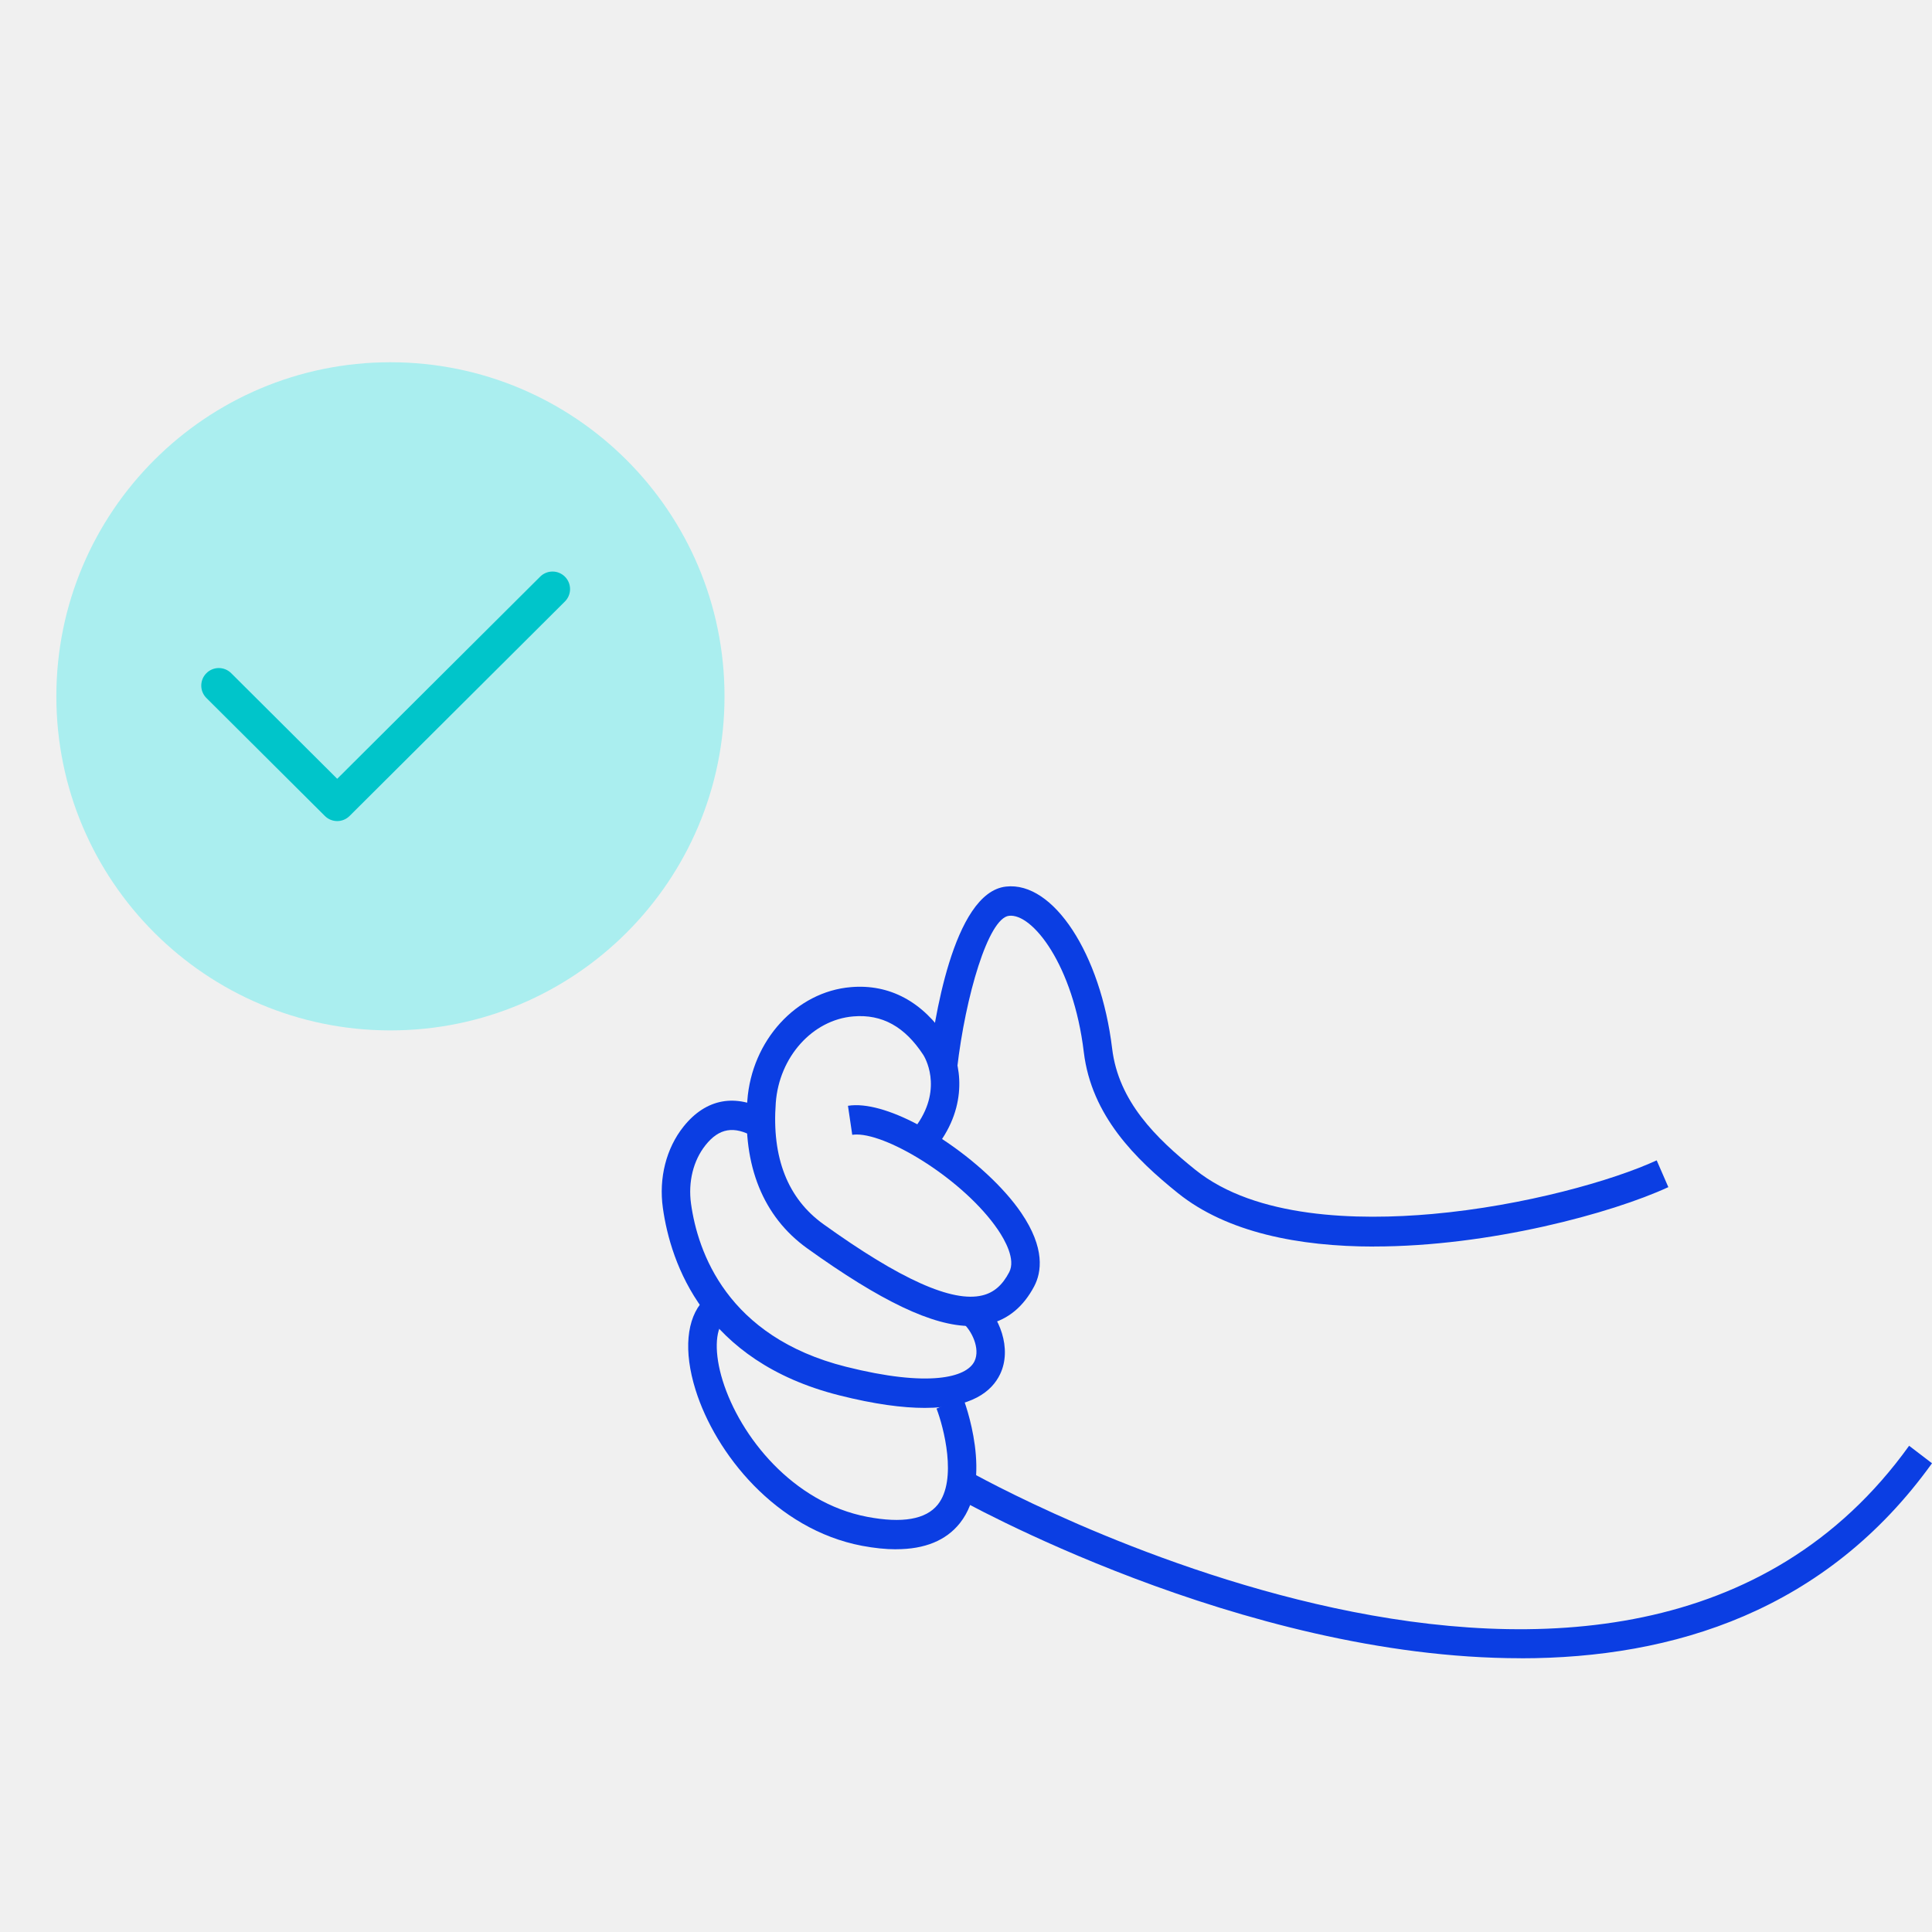
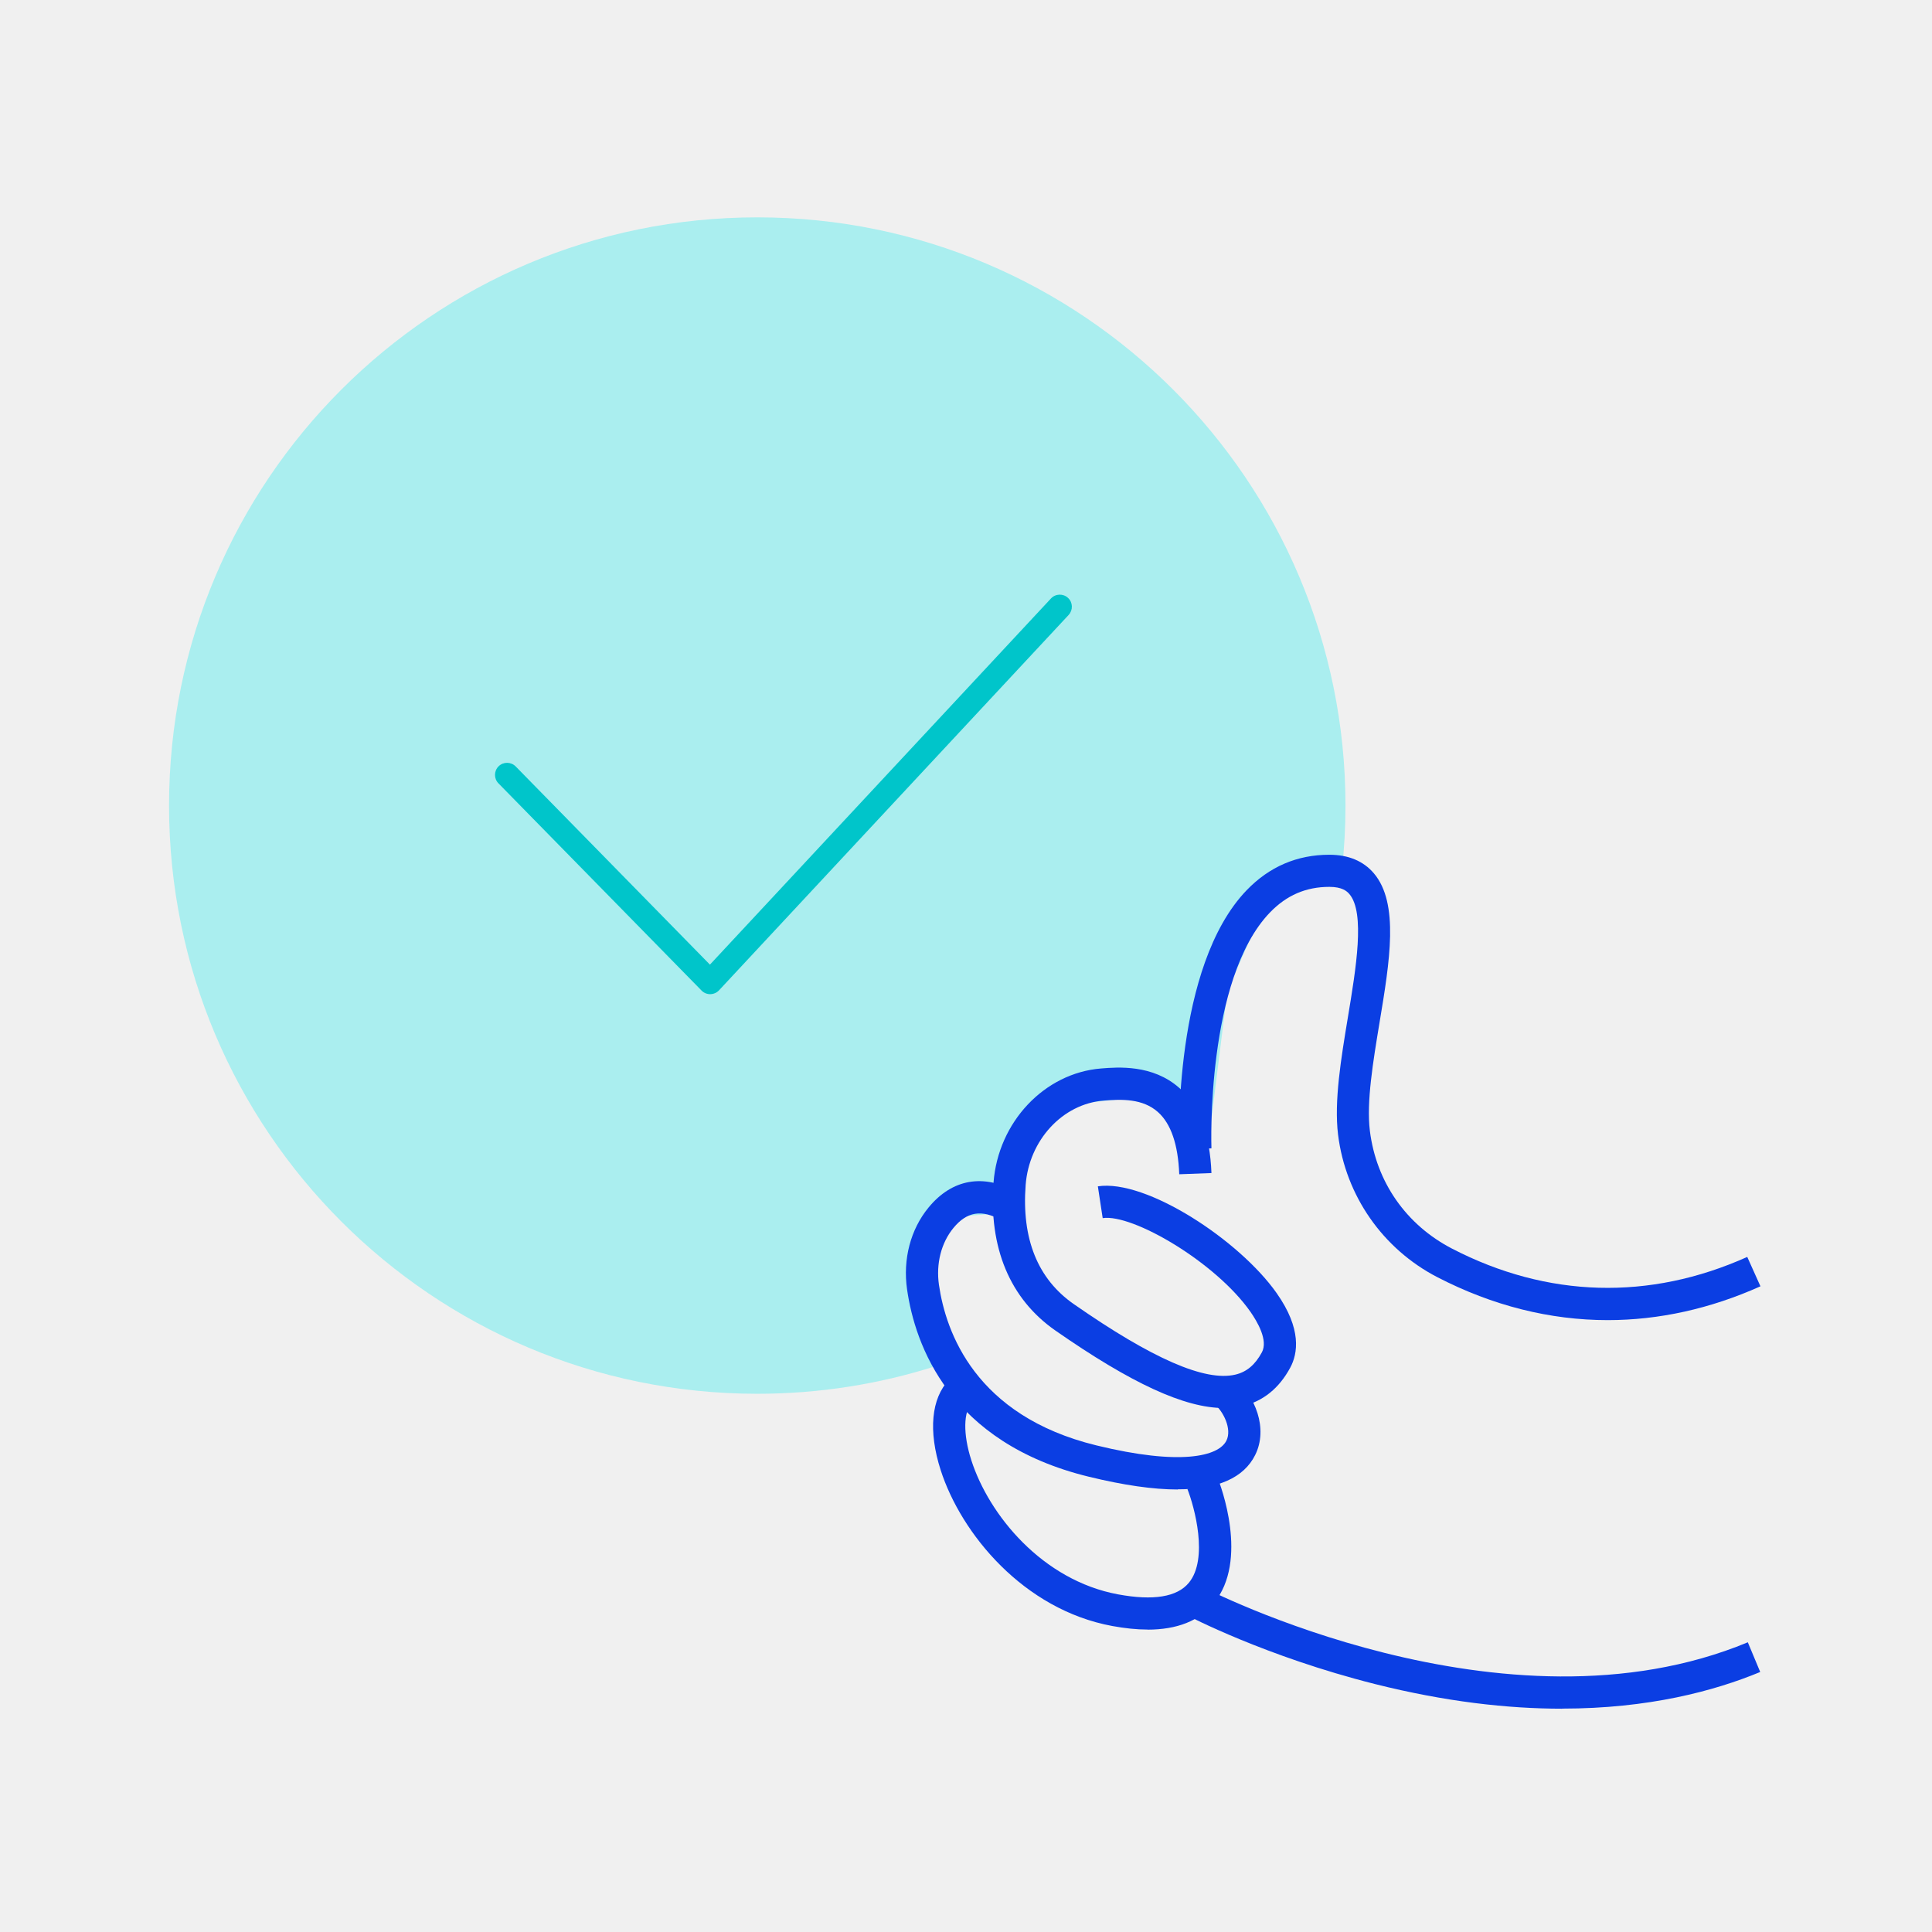
- <svg xmlns="http://www.w3.org/2000/svg" fill="none" viewBox="0 0 124 124">
-   <g clip-path="url(#clip0_9323_4689)">
-     <path d="M57.522 99.433C59.352 99.433 60.721 98.873 61.608 97.758C63.815 94.983 61.892 89.918 61.806 89.706L60.108 90.406C60.562 91.581 61.457 94.979 60.19 96.567C59.43 97.518 57.91 97.782 55.661 97.354C50.873 96.442 47.496 92.185 46.384 88.615C45.849 86.899 45.88 85.392 46.461 84.772L45.143 83.465C44.054 84.633 43.868 86.719 44.639 89.194C45.911 93.284 49.799 98.162 55.328 99.213C56.119 99.361 56.848 99.437 57.518 99.437L57.522 99.433Z" fill="#0B3EE3" />
-     <path d="M59.348 90.362C62.372 90.362 63.659 89.298 64.186 88.203C64.977 86.56 64.144 84.441 62.919 83.417L61.767 84.885C62.356 85.372 62.934 86.552 62.547 87.363C62.042 88.415 59.608 89.058 54.289 87.719C46.647 85.796 44.782 80.339 44.352 77.26C44.158 75.857 44.495 74.49 45.279 73.502C46.151 72.403 47.112 72.239 48.4 72.975L49.287 71.328C47.233 70.152 45.31 70.5 43.867 72.311C42.759 73.702 42.274 75.609 42.545 77.532C43.042 81.082 45.174 87.363 53.858 89.554C56.138 90.13 57.937 90.362 59.352 90.362H59.348Z" fill="#0B3EE3" />
-     <path d="M62.306 85.112C62.717 85.112 63.105 85.069 63.469 84.977C64.713 84.673 65.691 83.857 66.377 82.558C66.85 81.658 67.09 80.111 65.543 77.84C64.427 76.201 62.5 74.438 60.464 73.103C62.255 70.388 61.503 67.757 60.775 66.658C59.228 64.291 57.095 63.144 54.614 63.356C51.109 63.648 48.248 66.778 47.965 70.636C47.655 74.814 48.985 78.092 51.799 80.115C56.545 83.521 59.863 85.108 62.31 85.108L62.306 85.112ZM54.982 72.815C57.103 72.815 61.903 75.781 64.047 78.924C64.5 79.591 65.202 80.835 64.772 81.654C64.334 82.49 63.787 82.962 63.05 83.141C61.123 83.613 57.789 82.118 52.846 78.568C50.559 76.925 49.528 74.306 49.791 70.78C50.008 67.837 52.148 65.455 54.765 65.235C56.618 65.079 58.076 65.894 59.266 67.717C59.321 67.805 60.538 69.772 58.875 72.159C57.212 71.284 55.599 70.784 54.424 70.972L54.699 72.835C54.788 72.823 54.885 72.815 54.986 72.815H54.982Z" fill="#0B3EE3" />
-     <path d="M88.19 80.003C95.599 80.003 103.461 77.864 107.078 76.193L106.33 74.474C103.542 75.761 97.847 77.388 91.931 77.916C87.131 78.344 80.595 78.2 76.722 75.082C74.186 73.043 71.786 70.688 71.379 67.293C70.647 61.229 67.607 56.555 64.564 56.903C61.148 57.283 59.911 65.754 59.613 68.341L61.431 68.565C61.962 63.959 63.428 58.926 64.761 58.778C66.258 58.606 68.89 61.936 69.561 67.529C70.053 71.615 72.887 74.394 75.597 76.573C78.742 79.103 83.371 80.007 88.194 80.007L88.19 80.003Z" fill="#0B3EE3" />
-     <path d="M97.598 106.433C107.43 106.433 117.211 103.371 124 93.916L122.531 92.793C104.282 118.191 62.547 94.632 62.128 94.392L61.236 96.039C61.515 96.199 79.632 106.429 97.598 106.429V106.433Z" fill="#0B3EE3" />
-   </g>
-   <circle cx="25.059" cy="44.692" r="21.442" fill="#AAEEEF" />
-   <path fill-rule="evenodd" clip-rule="evenodd" d="M36.26 37.015C36.698 37.455 36.697 38.168 36.256 38.606L22.437 52.37C21.998 52.808 21.289 52.808 20.85 52.37L13.249 44.8C12.809 44.362 12.807 43.649 13.246 43.209C13.684 42.768 14.396 42.767 14.837 43.205L21.643 49.985L34.669 37.011C35.109 36.573 35.821 36.574 36.26 37.015Z" fill="#00C5CA" />
-   <defs>
-     <clipPath id="clip0_9323_4689">
-       <rect width="81.532" height="49.55" fill="white" transform="matrix(-1 0 0 1 124 56.8829)" />
-     </clipPath>
-   </defs>
+ <svg xmlns="http://www.w3.org/2000/svg" fill="none" viewBox="0 0 240 240">
+   <path d="m113.74 163 1.1-8.41 5.3-3.55 5.06-.4 1.57-4.88.83-5.55 5.66-3.03 7.35-.79 5.07 1.07 4.32 5.48 2.47-19.83 3.92-8.98 5.78-5.32 4.53-.75c.29-2.62.44-5.29.44-7.99C167.13 59.71 134.42 27 94.07 27 53.72 27 21 59.71 21 100.07c0 40.36 32.71 73.07 73.07 73.07 7.71 0 15.14-1.2 22.12-3.42l-2.45-6.72Z" fill="#AAEEEF" />
+   <path d="M142.56 202.43c-1.34 0-2.8-.15-4.38-.44-11.03-2.03-18.79-11.47-21.33-19.38-1.55-4.83-1.17-8.91 1.04-11.2l2.88 2.78c-1.1 1.15-1.15 3.97-.11 7.2 2.19 6.81 8.83 14.93 18.24 16.67 4.38.81 7.34.32 8.79-1.45 2.45-2.98.69-9.42-.19-11.65l3.72-1.48c.42 1.04 3.94 10.34-.43 15.67-1.79 2.19-4.56 3.29-8.24 3.29l.01-.01Z" fill="#0B3EE3" />
+   <path d="M146.3 185.03c-3.04 0-6.72-.53-11.06-1.59-17.32-4.23-21.57-16.39-22.56-23.26-.54-3.75.43-7.46 2.67-10.18 2.92-3.55 6.82-4.24 10.97-1.93l-1.94 3.5c-2.44-1.36-4.27-1.06-5.94.97-1.52 1.85-2.18 4.43-1.8 7.07.85 5.87 4.51 16.27 19.55 19.94 10.44 2.55 15.19 1.37 16.16-.59.72-1.45-.4-3.66-1.49-4.54l2.51-3.11c2.54 2.05 4.19 6.14 2.56 9.42-1.41 2.85-4.64 4.28-9.63 4.28v.02Z" fill="#0B3EE3" />
+   <path d="M152.04 174.91c-4.89 0-11.5-3.06-20.94-9.63-5.64-3.93-8.3-10.28-7.68-18.38.57-7.5 6.31-13.6 13.35-14.17 2.09-.17 6.42-.52 9.73 2.42 2.47 2.19 3.81 5.75 3.99 10.57l-4 .15c-.14-3.69-1.03-6.29-2.65-7.73-1.88-1.67-4.47-1.61-6.75-1.42-5.1.41-9.26 4.92-9.68 10.48-.51 6.7 1.5 11.68 5.98 14.8 9.75 6.79 16.31 9.65 20.07 8.76 1.4-.33 2.45-1.21 3.29-2.76.81-1.49-.55-3.8-1.42-5.05-4.33-6.17-14.65-12.19-18.35-11.63l-.6-3.95c6.01-.92 17.61 6.71 22.22 13.28 3.12 4.44 2.63 7.49 1.67 9.26-1.38 2.55-3.36 4.15-5.88 4.75-.73.17-1.51.26-2.34.26l-.01-.01Z" fill="#0B3EE3" />
+   <path d="M199.72 163.99c-7.16 0-14.29-1.78-21.16-5.33-6.79-3.51-11.4-10.13-12.34-17.7-.51-4.15.37-9.46 1.22-14.59 1.01-6.09 2.16-12.98.19-15.3-.33-.39-.94-.9-2.49-.9-2.91 0-5.32 1.04-7.39 3.19-7.96 8.27-7.27 29.08-7.26 29.29l-4 .15c-.03-.92-.75-22.73 8.37-32.21 2.82-2.93 6.27-4.41 10.27-4.41 2.38 0 4.24.78 5.54 2.31 3.16 3.73 1.97 10.92.7 18.54-.8 4.85-1.64 9.86-1.2 13.44.79 6.36 4.51 11.69 10.21 14.64 11.84 6.13 24.52 6.48 36.67 1.03l1.64 3.65c-6.25 2.8-12.63 4.2-18.98 4.2h.01ZM194.04 212.26c-6.74 0-14.48-.86-23.27-3.07-13.54-3.42-23.05-8.39-23.44-8.6l1.87-3.54c.37.2 37.68 19.53 67.92 6.96l1.54 3.69c-5.69 2.36-13.86 4.55-24.61 4.55l-.01.01Z" fill="#0B3EE3" />
+   <path d="M88.22 123.5c-.4 0-.79-.16-1.07-.45L61.92 97.31c-.58-.59-.57-1.54.02-2.12.59-.58 1.54-.57 2.12.02l24.13 24.62 42.36-45.48c.56-.61 1.52-.64 2.12-.08.61.56.64 1.51.08 2.12l-43.43 46.63c-.28.3-.67.47-1.08.48h-.02Z" fill="#00C5CA" />
</svg>
